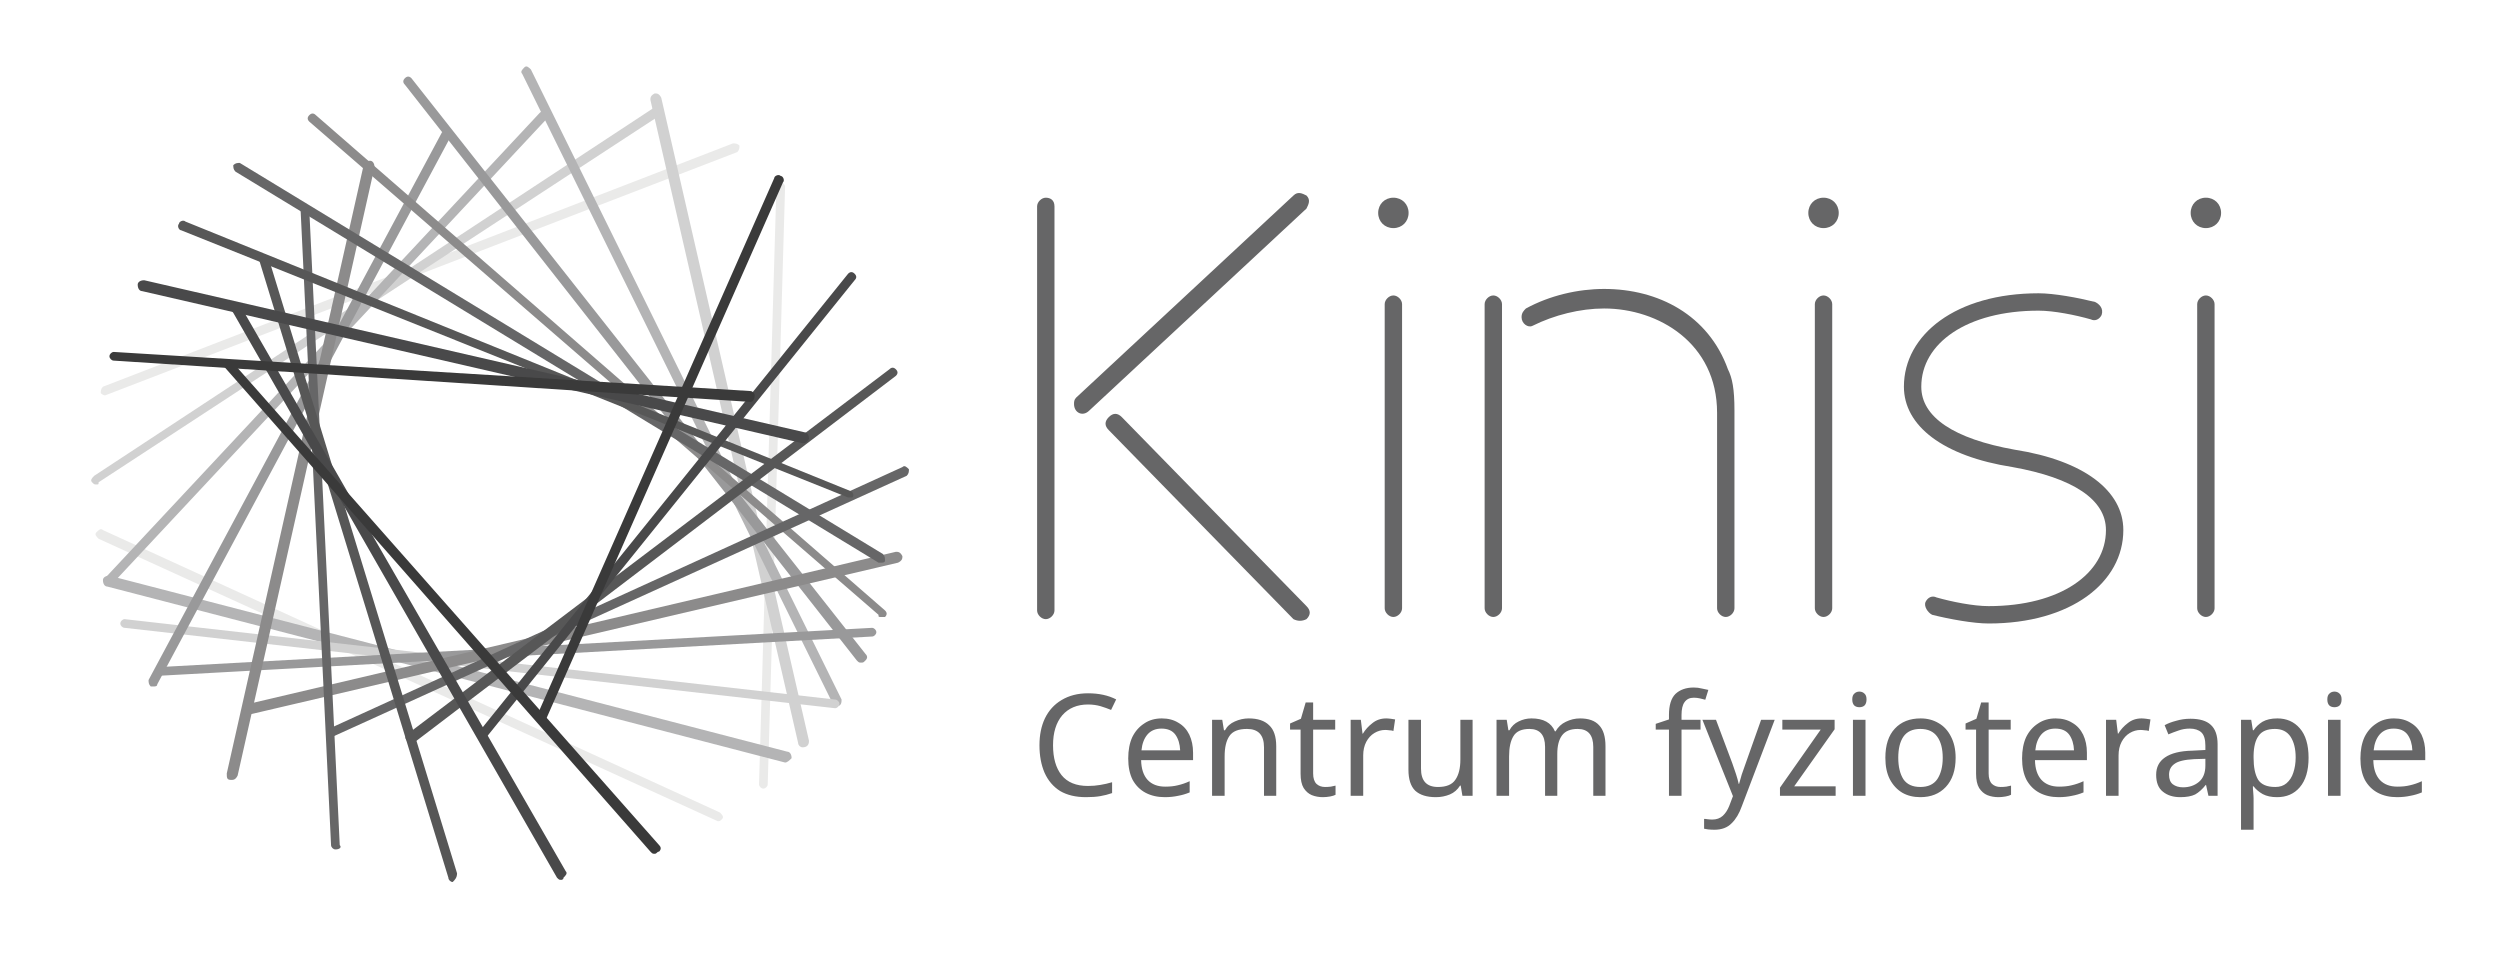
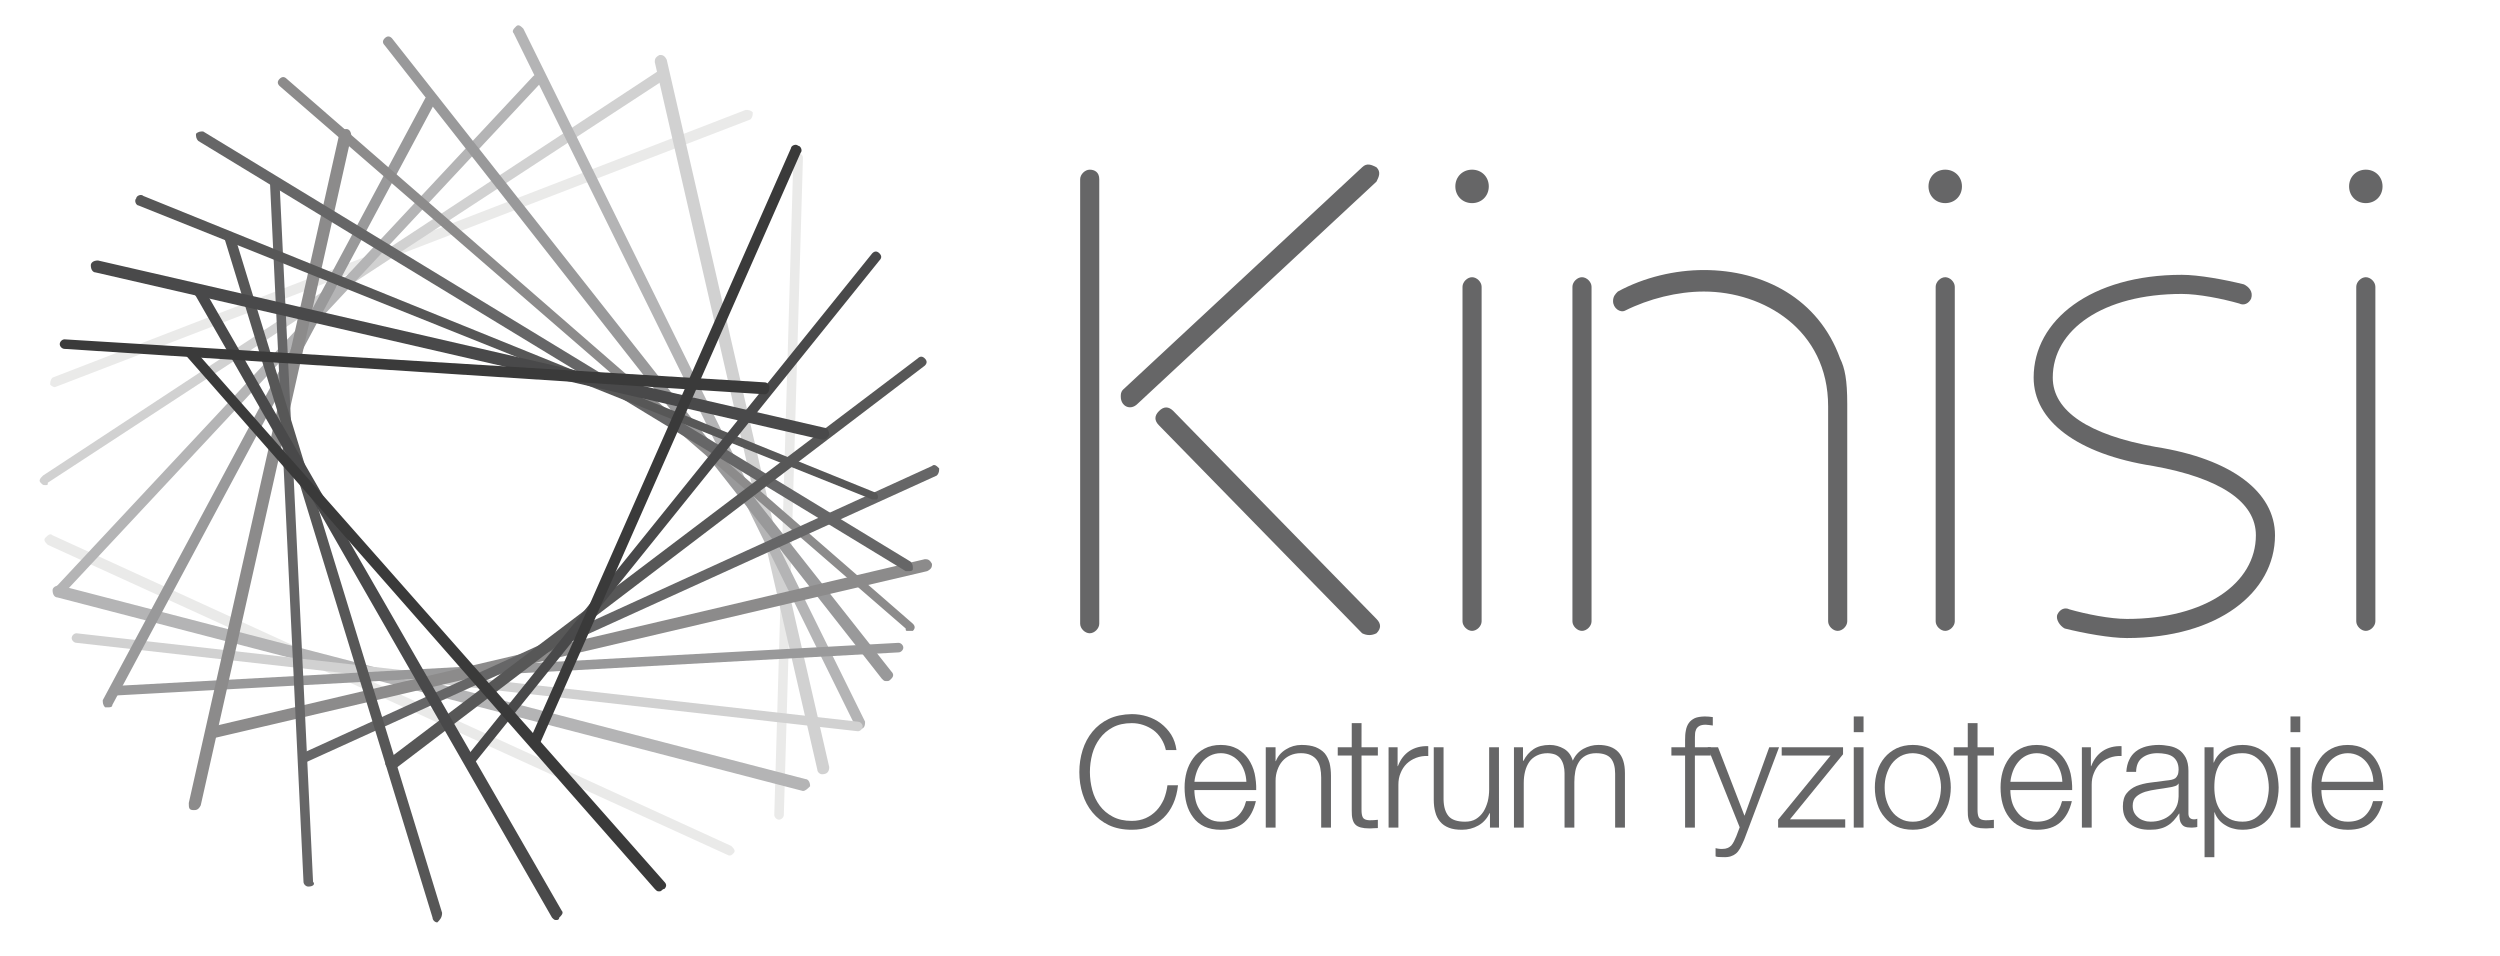
- <svg xmlns="http://www.w3.org/2000/svg" version="1.1" id="Layer_1" x="0px" y="0px" viewBox="35 21 78 44" width="170px" height="65px" style="enable-background:new 0 0 141.7 85;" xml:space="preserve">
+ <svg xmlns="http://www.w3.org/2000/svg" version="1.1" id="Layer_1" width="170px" height="65px" viewBox="19 23 104.615 40" preserveAspectRatio="xMidYMid meet">
  <style type="text/css">
	.st0{fill:#EAEAE9;}
	.st1{fill:#D1D1D1;}
	.st2{fill:#B4B4B5;}
	.st3{fill:#99999A;}
	.st4{fill:#8C8B8B;}
	.st5{fill:#666667;}
	.st6{fill:#575757;}
	.st7{fill:#49494A;}
	.st8{fill:#3A3A3A;}
- 	.st9{font-family:'HelveticaNeue-Thin';}
- 	.st10{font-size:6.514px;}
</style>
  <g>
    <path class="st0" d="M51.6,57.3C51.6,57.3,51.6,57.3,51.6,57.3c-0.1,0-0.2-0.1-0.2-0.2l0.8-27.5c0-0.1,0.1-0.2,0.2-0.2   c0.1,0,0.2,0.1,0.2,0.2l-0.8,27.5C51.8,57.2,51.7,57.3,51.6,57.3z" />
    <path class="st0" d="M21.3,39.2c-0.1,0-0.2-0.1-0.2-0.1c0-0.1,0-0.2,0.1-0.3l29-11.2c0.1,0,0.2,0,0.3,0.1c0,0.1,0,0.2-0.1,0.3   L21.3,39.2C21.4,39.2,21.4,39.2,21.3,39.2z" />
    <path class="st0" d="M49.5,58.8C49.4,58.8,49.4,58.8,49.5,58.8L21,45.8c-0.1-0.1-0.2-0.2-0.1-0.3c0.1-0.1,0.2-0.2,0.3-0.1l28.4,13   c0.1,0.1,0.2,0.2,0.1,0.3C49.6,58.8,49.6,58.8,49.5,58.8z" />
    <path class="st1" d="M53.4,55.4c-0.1,0-0.2-0.1-0.2-0.2l-6.8-29.6c0-0.1,0-0.2,0.2-0.3c0.1,0,0.2,0,0.3,0.2l6.8,29.6   C53.7,55.3,53.6,55.4,53.4,55.4C53.5,55.4,53.5,55.4,53.4,55.4z" />
    <path class="st1" d="M20.9,43.3c-0.1,0-0.1,0-0.2-0.1c-0.1-0.1,0-0.2,0.1-0.3L46.5,26c0.1-0.1,0.2,0,0.3,0.1c0.1,0.1,0,0.2-0.1,0.3   L21,43.2C21,43.3,21,43.3,20.9,43.3z" />
    <path class="st2" d="M52.6,56.1C52.6,56.1,52.6,56.1,52.6,56.1L21.4,48c-0.1,0-0.2-0.1-0.2-0.3c0-0.1,0.1-0.2,0.3-0.2l31.2,8.1   c0.1,0,0.2,0.1,0.2,0.3C52.8,56,52.7,56.1,52.6,56.1z" />
    <path class="st2" d="M55,53.5c-0.1,0-0.2,0-0.2-0.1l-14.3-29c-0.1-0.1,0-0.2,0.1-0.3c0.1-0.1,0.2,0,0.3,0.1l14.3,29   C55.2,53.3,55.2,53.5,55,53.5C55,53.5,55,53.5,55,53.5z" />
    <path class="st2" d="M21.5,47.9c-0.1,0-0.1,0-0.1-0.1c-0.1-0.1-0.1-0.2,0-0.3l19.9-21.3c0.1-0.1,0.2-0.1,0.3,0   c0.1,0.1,0.1,0.2,0,0.3L21.7,47.8C21.7,47.8,21.6,47.9,21.5,47.9z" />
    <path class="st1" d="M54.9,53.6C54.9,53.6,54.9,53.6,54.9,53.6l-32.7-3.7c-0.1,0-0.2-0.1-0.2-0.2c0-0.1,0.1-0.2,0.2-0.2l32.7,3.7   c0.1,0,0.2,0.1,0.2,0.2C55.1,53.5,55,53.6,54.9,53.6z" />
    <path class="st3" d="M56.1,51.5c-0.1,0-0.1,0-0.2-0.1L35.1,24.9c-0.1-0.1-0.1-0.2,0-0.3c0.1-0.1,0.2-0.1,0.3,0l20.9,26.5   c0.1,0.1,0.1,0.2,0,0.3C56.2,51.5,56.2,51.5,56.1,51.5z" />
    <path class="st3" d="M23.5,52.6c0,0-0.1,0-0.1,0c-0.1-0.1-0.1-0.2-0.1-0.3l13.5-25.2C36.9,27,37,27,37.1,27   c0.1,0.1,0.1,0.2,0.1,0.3L23.7,52.5C23.7,52.6,23.6,52.6,23.5,52.6z" />
    <path class="st3" d="M23.9,52.1c-0.1,0-0.2-0.1-0.2-0.2c0-0.1,0.1-0.2,0.2-0.2l32.7-1.8c0.1,0,0.2,0.1,0.2,0.2   c0,0.1-0.1,0.2-0.2,0.2L23.9,52.1C23.9,52.1,23.9,52.1,23.9,52.1z" />
    <path class="st4" d="M57,49.4c-0.1,0-0.1,0-0.1-0.1L30.7,26.6c-0.1-0.1-0.1-0.2,0-0.3c0.1-0.1,0.2-0.1,0.3,0l26.2,22.8   c0.1,0.1,0.1,0.2,0,0.3C57.1,49.4,57.1,49.4,57,49.4z" />
    <path class="st4" d="M27.1,56.9C27.1,56.9,27.1,56.9,27.1,56.9c-0.2,0-0.2-0.1-0.2-0.3l6.3-28c0-0.1,0.1-0.2,0.3-0.2   c0.1,0,0.2,0.1,0.2,0.3l-6.3,28C27.3,56.9,27.2,56.9,27.1,56.9z" />
    <path class="st4" d="M27.9,53.9c-0.1,0-0.2-0.1-0.2-0.2c0-0.1,0-0.2,0.2-0.3l29.8-7c0.1,0,0.2,0,0.3,0.2c0,0.1,0,0.2-0.2,0.3   L27.9,53.9C28,53.9,27.9,53.9,27.9,53.9z" />
    <path class="st5" d="M57,46.9c0,0-0.1,0-0.1,0l-29.6-18c-0.1-0.1-0.1-0.2-0.1-0.3c0.1-0.1,0.2-0.1,0.3-0.1l29.6,18   c0.1,0.1,0.1,0.2,0.1,0.3C57.2,46.9,57.1,46.9,57,46.9z" />
    <path class="st5" d="M31.9,60.1c-0.1,0-0.2-0.1-0.2-0.2l-1.4-29.2c0-0.1,0.1-0.2,0.2-0.2c0.1,0,0.2,0.1,0.2,0.2l1.4,29.2   C32.2,60,32.1,60.1,31.9,60.1C31.9,60.1,31.9,60.1,31.9,60.1z" />
    <path class="st5" d="M31.8,54.9c-0.1,0-0.2,0-0.2-0.1c0-0.1,0-0.2,0.1-0.3l26.3-12c0.1-0.1,0.2,0,0.3,0.1c0,0.1,0,0.2-0.1,0.3   L31.8,54.9C31.9,54.9,31.8,54.9,31.8,54.9z" />
    <path class="st6" d="M55.5,43.9C55.4,43.9,55.4,43.9,55.5,43.9L24.8,31.6c-0.1,0-0.2-0.2-0.1-0.3c0-0.1,0.2-0.2,0.3-0.1l30.6,12.4   c0.1,0,0.2,0.2,0.1,0.3C55.6,43.9,55.6,43.9,55.5,43.9z" />
    <path class="st6" d="M37.3,61.6c-0.1,0-0.2-0.1-0.2-0.2L28.4,33c0-0.1,0-0.2,0.1-0.3c0.1,0,0.2,0,0.3,0.1l8.7,28.4   C37.5,61.4,37.4,61.5,37.3,61.6C37.3,61.5,37.3,61.6,37.3,61.6z" />
    <path class="st6" d="M35.4,55.2c-0.1,0-0.1,0-0.2-0.1c-0.1-0.1-0.1-0.2,0-0.3L57.4,38c0.1-0.1,0.2-0.1,0.3,0c0.1,0.1,0.1,0.2,0,0.3   L35.5,55.2C35.5,55.2,35.5,55.2,35.4,55.2z" />
    <path class="st7" d="M53.4,41.4C53.4,41.4,53.4,41.4,53.4,41.4l-30.4-7c-0.1,0-0.2-0.1-0.2-0.3c0-0.1,0.1-0.2,0.3-0.2l30.4,7   c0.1,0,0.2,0.1,0.2,0.3C53.6,41.4,53.5,41.4,53.4,41.4z" />
    <path class="st7" d="M42.3,61.5c-0.1,0-0.1,0-0.2-0.1L27.2,35.4c-0.1-0.1,0-0.2,0.1-0.3c0.1-0.1,0.2,0,0.3,0.1l14.9,25.9   c0.1,0.1,0,0.2-0.1,0.3C42.4,61.5,42.3,61.5,42.3,61.5z" />
    <path class="st7" d="M38.6,55c0,0-0.1,0-0.1,0c-0.1-0.1-0.1-0.2,0-0.3l17-21.1c0.1-0.1,0.2-0.1,0.3,0c0.1,0.1,0.1,0.2,0,0.3   l-17,21.1C38.8,54.9,38.7,55,38.6,55z" />
    <path class="st8" d="M51,39.5C51,39.5,51,39.5,51,39.5l-29.3-1.9c-0.1,0-0.2-0.1-0.2-0.2c0-0.1,0.1-0.2,0.2-0.2L51,39   c0.1,0,0.2,0.1,0.2,0.2C51.2,39.4,51.1,39.5,51,39.5z" />
    <path class="st8" d="M46.6,60.3c-0.1,0-0.1,0-0.2-0.1L26.8,37.9c-0.1-0.1-0.1-0.2,0-0.3c0.1-0.1,0.2-0.1,0.3,0l19.7,22.3   c0.1,0.1,0.1,0.2,0,0.3C46.7,60.2,46.7,60.3,46.6,60.3z" />
    <path class="st8" d="M41.4,54.2C41.3,54.2,41.3,54.2,41.4,54.2c-0.2-0.1-0.2-0.2-0.2-0.3l10.9-24.7c0-0.1,0.2-0.2,0.3-0.1   c0.1,0,0.2,0.2,0.1,0.3L41.6,54.1C41.5,54.2,41.4,54.2,41.4,54.2z" />
  </g>
  <g>
    <g>
      <g>
        <path class="st5" d="M65,30.5v18.6c0,0.2-0.2,0.4-0.4,0.4l0,0c-0.2,0-0.4-0.2-0.4-0.4V30.5c0-0.2,0.2-0.4,0.4-0.4l0,0     C64.8,30.1,65,30.2,65,30.5z M65.9,39.6L65.9,39.6c0-0.1,0-0.2,0.1-0.3L76,30c0.2-0.2,0.4-0.1,0.6,0v0c0.2,0.2,0.1,0.4,0,0.6     l-10,9.3C66.3,40.2,65.9,40,65.9,39.6z M68.1,40.2l8.5,8.7c0.2,0.2,0.2,0.4,0,0.6l0,0c-0.2,0.1-0.4,0.1-0.6,0l-8.5-8.7     c-0.2-0.2-0.2-0.4,0-0.6l0,0C67.7,40,67.9,40,68.1,40.2z" />
      </g>
      <path class="st5" d="M80.6,30.1L80.6,30.1c0.4,0,0.7,0.3,0.7,0.7v0c0,0.4-0.3,0.7-0.7,0.7l0,0c-0.4,0-0.7-0.3-0.7-0.7v0    C79.9,30.4,80.2,30.1,80.6,30.1z M81,35v14c0,0.2-0.2,0.4-0.4,0.4l0,0c-0.2,0-0.4-0.2-0.4-0.4V35c0-0.2,0.2-0.4,0.4-0.4l0,0    C80.8,34.6,81,34.8,81,35z" />
      <g>
        <path class="st5" d="M85.6,35v14c0,0.2-0.2,0.4-0.4,0.4h0c-0.2,0-0.4-0.2-0.4-0.4V35c0-0.2,0.2-0.4,0.4-0.4h0     C85.4,34.6,85.6,34.8,85.6,35z M86.5,35.6L86.5,35.6c0-0.2,0.1-0.3,0.2-0.4c1.1-0.6,2.4-0.9,3.6-0.9c2.5,0,4.8,1.2,5.7,3.7     c0.2,0.4,0.3,0.9,0.3,1.9v9.1c0,0.2-0.2,0.4-0.4,0.4h0c-0.2,0-0.4-0.2-0.4-0.4V40c0-3.2-2.7-4.8-5.2-4.8c-1.1,0-2.3,0.3-3.3,0.8     C86.8,36.1,86.5,35.9,86.5,35.6z" />
      </g>
      <g>
        <path class="st5" d="M100.4,30.1L100.4,30.1c0.4,0,0.7,0.3,0.7,0.7v0c0,0.4-0.3,0.7-0.7,0.7h0c-0.4,0-0.7-0.3-0.7-0.7v0     C99.7,30.4,100,30.1,100.4,30.1z M100.8,35v14c0,0.2-0.2,0.4-0.4,0.4l0,0c-0.2,0-0.4-0.2-0.4-0.4V35c0-0.2,0.2-0.4,0.4-0.4l0,0     C100.6,34.6,100.8,34.8,100.8,35z" />
      </g>
      <g>
        <path class="st5" d="M105.1,48.7c0.1-0.2,0.3-0.3,0.5-0.2c0.7,0.2,1.7,0.4,2.4,0.4c3.3,0,5.4-1.5,5.4-3.5c0-1.4-1.5-2.4-4.3-2.9     c-3.2-0.5-5-1.9-5-3.7c0-2.4,2.4-4.3,6.2-4.3c0.7,0,1.8,0.2,2.6,0.4c0.2,0.1,0.4,0.3,0.3,0.6l0,0c-0.1,0.2-0.3,0.3-0.5,0.2     c-0.7-0.2-1.7-0.4-2.4-0.4c-3.3,0-5.4,1.5-5.4,3.5c0,1.4,1.5,2.4,4.3,2.9c3.2,0.5,5,1.9,5,3.7c0,2.4-2.4,4.3-6.2,4.3     c-0.7,0-1.8-0.2-2.6-0.4C105.2,49.2,105,48.9,105.1,48.7L105.1,48.7z" />
      </g>
      <g>
        <path class="st5" d="M118,30.1L118,30.1c0.4,0,0.7,0.3,0.7,0.7v0c0,0.4-0.3,0.7-0.7,0.7l0,0c-0.4,0-0.7-0.3-0.7-0.7v0     C117.3,30.4,117.6,30.1,118,30.1z M118.4,35v14c0,0.2-0.2,0.4-0.4,0.4h0c-0.2,0-0.4-0.2-0.4-0.4V35c0-0.2,0.2-0.4,0.4-0.4h0     C118.2,34.6,118.4,34.8,118.4,35z" />
      </g>
    </g>
-     <text transform="matrix(1 0 0 1 63.9181 57.6315)" class="st5 st9 st10">Centrum fyzioterapie</text>
+     <g class="st5" transform="translate(63.9181,57.6315)" aria-label="Centrum fyzioterapie">
+       <path class="st5" d="M 3.869,-3.244 C 3.83,-3.42 3.765,-3.576 3.674,-3.72 3.583,-3.863 3.479,-3.98 3.348,-4.078 3.218,-4.169 3.081,-4.241 2.925,-4.293 2.769,-4.345 2.612,-4.371 2.443,-4.371 c -0.313,0 -0.573,0.059 -0.795,0.176 -0.221,0.117 -0.404,0.274 -0.547,0.469 -0.143,0.195 -0.248,0.41 -0.313,0.651 -0.065,0.248 -0.098,0.495 -0.098,0.749 0,0.254 0.033,0.502 0.098,0.749 0.065,0.248 0.169,0.463 0.313,0.658 0.143,0.195 0.326,0.345 0.547,0.463 0.221,0.117 0.482,0.176 0.795,0.176 0.215,0 0.41,-0.039 0.586,-0.117 0.169,-0.078 0.319,-0.182 0.449,-0.319 C 3.602,-0.847 3.7,-1.003 3.785,-1.186 3.856,-1.368 3.908,-1.563 3.935,-1.772 H 4.377 C 4.345,-1.485 4.28,-1.225 4.176,-0.997 4.071,-0.762 3.935,-0.567 3.772,-0.41 3.602,-0.248 3.407,-0.124 3.185,-0.039 2.964,0.052 2.716,0.091 2.443,0.091 c -0.365,0 -0.69,-0.065 -0.964,-0.195 C 1.205,-0.235 0.977,-0.417 0.795,-0.638 0.612,-0.86 0.476,-1.114 0.384,-1.407 0.293,-1.694 0.248,-2 0.248,-2.326 c 0,-0.319 0.046,-0.625 0.137,-0.918 0.091,-0.287 0.228,-0.547 0.41,-0.769 0.182,-0.221 0.41,-0.404 0.684,-0.534 0.274,-0.13 0.599,-0.195 0.964,-0.202 0.221,0 0.436,0.033 0.645,0.098 0.208,0.065 0.404,0.163 0.573,0.293 0.169,0.13 0.313,0.287 0.43,0.469 0.117,0.189 0.189,0.404 0.221,0.645 z" />
+       <path class="st5" d="M 7.238,-1.915 C 7.231,-2.071 7.205,-2.221 7.153,-2.365 7.101,-2.508 7.036,-2.632 6.945,-2.742 6.854,-2.853 6.743,-2.944 6.612,-3.01 6.482,-3.075 6.332,-3.114 6.17,-3.114 c -0.169,0 -0.319,0.039 -0.449,0.104 -0.13,0.065 -0.241,0.156 -0.332,0.267 -0.091,0.111 -0.169,0.241 -0.221,0.384 -0.052,0.143 -0.091,0.293 -0.104,0.443 z m -2.176,0.345 c 0,0.15 0.02,0.306 0.059,0.463 0.039,0.156 0.111,0.3 0.202,0.423 0.091,0.13 0.202,0.235 0.345,0.313 0.137,0.085 0.306,0.124 0.502,0.124 0.3,0 0.534,-0.078 0.704,-0.235 0.169,-0.156 0.287,-0.365 0.352,-0.625 h 0.41 c -0.091,0.384 -0.248,0.677 -0.482,0.886 -0.235,0.208 -0.56,0.313 -0.984,0.313 -0.267,0 -0.495,-0.046 -0.69,-0.137 C 5.284,-0.137 5.127,-0.267 5.01,-0.43 4.886,-0.593 4.795,-0.782 4.736,-0.997 4.678,-1.212 4.652,-1.44 4.652,-1.681 c 0,-0.221 0.026,-0.436 0.085,-0.651 0.059,-0.208 0.15,-0.397 0.274,-0.567 0.117,-0.169 0.274,-0.3 0.469,-0.404 0.195,-0.104 0.423,-0.156 0.69,-0.156 0.267,0 0.495,0.059 0.69,0.163 0.189,0.111 0.345,0.254 0.463,0.43 0.117,0.176 0.208,0.378 0.261,0.606 0.046,0.228 0.072,0.456 0.065,0.69 z" />
+       <path class="st5" d="m 8.049,-3.361 h 0.41 v 0.58 h 0.013 c 0.078,-0.202 0.215,-0.365 0.417,-0.489 0.195,-0.124 0.417,-0.189 0.658,-0.189 0.235,0 0.43,0.033 0.586,0.091 0.156,0.065 0.287,0.15 0.384,0.261 0.091,0.111 0.156,0.248 0.202,0.404 0.039,0.163 0.059,0.345 0.059,0.541 V 0 h -0.41 v -2.098 c 0,-0.143 -0.013,-0.274 -0.039,-0.397 -0.026,-0.124 -0.072,-0.235 -0.137,-0.326 -0.065,-0.091 -0.156,-0.163 -0.267,-0.215 -0.111,-0.052 -0.248,-0.078 -0.41,-0.078 -0.169,0 -0.313,0.033 -0.443,0.091 -0.13,0.059 -0.235,0.137 -0.326,0.241 -0.091,0.104 -0.156,0.221 -0.208,0.365 -0.052,0.143 -0.078,0.293 -0.078,0.456 V 0 H 8.049 Z" />
+       <path class="st5" d="m 12.056,-3.361 h 0.684 v 0.345 H 12.056 v 2.267 c 0,0.137 0.013,0.241 0.052,0.319 0.039,0.078 0.13,0.117 0.28,0.124 0.117,0 0.235,-0.007 0.352,-0.02 V 0.02 c -0.065,0 -0.124,0.007 -0.182,0.007 -0.065,0.007 -0.124,0.007 -0.182,0.007 -0.274,0 -0.469,-0.052 -0.573,-0.156 -0.111,-0.104 -0.163,-0.306 -0.156,-0.593 V -3.016 h -0.586 v -0.345 h 0.586 v -1.01 h 0.41 z" />
+       <path class="st5" d="m 13.188,-3.361 h 0.378 v 0.788 h 0.013 c 0.104,-0.274 0.261,-0.482 0.482,-0.632 0.221,-0.143 0.482,-0.215 0.788,-0.202 v 0.41 c -0.189,-0.007 -0.358,0.02 -0.508,0.078 -0.156,0.059 -0.287,0.143 -0.397,0.248 -0.111,0.111 -0.195,0.241 -0.254,0.391 -0.065,0.15 -0.091,0.313 -0.091,0.489 V 0 h -0.41 z" />
+       <path class="st5" d="m 17.809,0 h -0.378 v -0.606 h -0.013 c -0.111,0.228 -0.267,0.404 -0.476,0.521 -0.208,0.117 -0.436,0.176 -0.684,0.176 -0.215,0 -0.397,-0.026 -0.547,-0.085 -0.15,-0.059 -0.274,-0.143 -0.365,-0.254 -0.091,-0.104 -0.163,-0.241 -0.202,-0.397 -0.046,-0.156 -0.065,-0.332 -0.065,-0.534 v -2.182 h 0.41 v 2.189 c 0.006,0.306 0.078,0.534 0.208,0.69 0.13,0.156 0.365,0.235 0.69,0.235 0.176,0 0.326,-0.033 0.456,-0.111 0.124,-0.078 0.228,-0.176 0.313,-0.306 0.078,-0.124 0.137,-0.267 0.182,-0.43 0.039,-0.163 0.059,-0.332 0.059,-0.502 v -1.765 h 0.41 z" />
+       <path class="st5" d="m 18.435,-3.361 h 0.378 v 0.567 h 0.02 c 0.104,-0.208 0.248,-0.371 0.423,-0.489 0.176,-0.117 0.404,-0.176 0.677,-0.176 0.221,0 0.417,0.059 0.599,0.163 0.182,0.111 0.3,0.274 0.365,0.495 0.098,-0.221 0.248,-0.384 0.443,-0.495 0.195,-0.104 0.404,-0.163 0.625,-0.163 0.743,0 1.114,0.397 1.114,1.179 V 0 h -0.41 v -2.26 c 0,-0.274 -0.059,-0.489 -0.176,-0.632 -0.117,-0.143 -0.326,-0.221 -0.619,-0.221 -0.182,0 -0.326,0.039 -0.443,0.104 -0.117,0.065 -0.215,0.156 -0.28,0.267 -0.072,0.117 -0.124,0.248 -0.15,0.391 -0.026,0.143 -0.039,0.293 -0.039,0.449 V 0 h -0.41 v -2.28 c 0,-0.111 -0.013,-0.215 -0.039,-0.319 -0.026,-0.104 -0.065,-0.189 -0.117,-0.267 -0.052,-0.078 -0.124,-0.137 -0.215,-0.182 -0.091,-0.039 -0.202,-0.059 -0.332,-0.065 -0.176,0 -0.326,0.033 -0.456,0.098 -0.13,0.065 -0.235,0.15 -0.313,0.261 -0.078,0.111 -0.137,0.241 -0.176,0.391 -0.039,0.15 -0.059,0.313 -0.059,0.489 V 0 h -0.41 z" />
+       <path class="st5" d="M 26.671,-3.016 H 26.006 V 0 h -0.41 v -3.016 h -0.573 v -0.345 h 0.573 v -0.306 c 0,-0.143 0.006,-0.274 0.033,-0.397 0.02,-0.117 0.059,-0.221 0.124,-0.313 0.059,-0.085 0.143,-0.15 0.248,-0.202 0.104,-0.046 0.241,-0.065 0.41,-0.072 0.059,0 0.117,0.007 0.169,0.007 0.052,0.007 0.111,0.013 0.176,0.02 v 0.352 c -0.059,-0.007 -0.111,-0.013 -0.156,-0.02 -0.052,-0.007 -0.098,-0.013 -0.143,-0.013 -0.117,0 -0.202,0.02 -0.261,0.052 -0.065,0.039 -0.111,0.085 -0.137,0.143 -0.026,0.059 -0.046,0.124 -0.046,0.202 -0.006,0.078 -0.006,0.163 -0.006,0.254 v 0.293 h 0.664 z" />
+       <path class="st5" d="m 26.539,-3.361 h 0.436 l 1.107,2.866 1.036,-2.866 h 0.41 l -1.459,3.869 c -0.065,0.143 -0.117,0.267 -0.169,0.358 -0.052,0.091 -0.111,0.169 -0.176,0.221 -0.065,0.052 -0.137,0.091 -0.221,0.117 -0.085,0.026 -0.189,0.039 -0.319,0.033 -0.085,0 -0.15,-0.007 -0.195,-0.007 -0.046,0 -0.085,-0.013 -0.117,-0.026 V 0.86 c 0.046,0.013 0.091,0.02 0.137,0.026 0.046,0.007 0.091,0.007 0.143,0.007 0.091,0 0.163,-0.013 0.221,-0.039 0.059,-0.026 0.111,-0.059 0.156,-0.104 0.039,-0.046 0.078,-0.104 0.111,-0.169 0.026,-0.065 0.059,-0.137 0.098,-0.215 l 0.143,-0.378 z" />
+       <path class="st5" d="m 29.984,-0.345 h 2.313 V 0 H 29.489 V -0.332 L 31.684,-3.016 H 29.639 v -0.345 h 2.567 v 0.293 z" />
+       <path class="st5" d="m 32.654,-4.651 h 0.41 v 0.658 h -0.41 z m 0,1.29 h 0.41 V 0 h -0.41 z" />
+       <path class="st5" d="m 35.126,-3.114 c -0.195,0 -0.371,0.046 -0.515,0.124 -0.15,0.085 -0.274,0.195 -0.371,0.326 -0.098,0.137 -0.169,0.293 -0.221,0.463 -0.052,0.169 -0.072,0.345 -0.072,0.521 0,0.182 0.02,0.358 0.072,0.528 0.052,0.169 0.124,0.326 0.221,0.456 0.098,0.137 0.221,0.248 0.371,0.326 0.143,0.085 0.319,0.124 0.515,0.124 0.195,0 0.365,-0.039 0.515,-0.124 0.143,-0.078 0.267,-0.189 0.365,-0.326 0.098,-0.13 0.169,-0.287 0.221,-0.456 0.052,-0.169 0.072,-0.345 0.078,-0.528 0,-0.176 -0.026,-0.352 -0.078,-0.521 -0.052,-0.169 -0.124,-0.326 -0.221,-0.463 -0.098,-0.13 -0.221,-0.241 -0.365,-0.326 -0.15,-0.078 -0.319,-0.117 -0.515,-0.124 z m 0,-0.345 c 0.254,0 0.482,0.052 0.677,0.143 0.195,0.098 0.365,0.228 0.502,0.384 0.13,0.163 0.235,0.352 0.306,0.567 0.065,0.215 0.104,0.443 0.104,0.684 0,0.248 -0.039,0.476 -0.104,0.69 -0.072,0.215 -0.176,0.404 -0.306,0.56 -0.137,0.163 -0.306,0.293 -0.502,0.384 -0.195,0.091 -0.423,0.137 -0.677,0.137 -0.261,0 -0.489,-0.046 -0.684,-0.137 -0.195,-0.091 -0.365,-0.221 -0.495,-0.384 -0.137,-0.156 -0.241,-0.345 -0.306,-0.56 -0.072,-0.215 -0.104,-0.443 -0.104,-0.69 0,-0.241 0.033,-0.469 0.104,-0.684 0.065,-0.215 0.169,-0.404 0.306,-0.567 0.13,-0.156 0.3,-0.287 0.495,-0.384 0.195,-0.091 0.423,-0.143 0.684,-0.143 z" />
+       <path class="st5" d="m 37.834,-3.361 h 0.684 v 0.345 h -0.684 v 2.267 c 0,0.137 0.013,0.241 0.052,0.319 0.039,0.078 0.13,0.117 0.28,0.124 0.117,0 0.235,-0.007 0.352,-0.02 V 0.02 c -0.065,0 -0.124,0.007 -0.182,0.007 -0.065,0.007 -0.124,0.007 -0.182,0.007 -0.274,0 -0.469,-0.052 -0.573,-0.156 -0.111,-0.104 -0.163,-0.306 -0.156,-0.593 V -3.016 h -0.586 v -0.345 h 0.586 v -1.01 h 0.41 z" />
+       <path class="st5" d="m 41.383,-1.915 c -0.006,-0.156 -0.033,-0.306 -0.085,-0.449 -0.052,-0.143 -0.117,-0.267 -0.208,-0.378 -0.091,-0.111 -0.202,-0.202 -0.332,-0.267 -0.13,-0.065 -0.28,-0.104 -0.443,-0.104 -0.169,0 -0.319,0.039 -0.449,0.104 -0.13,0.065 -0.241,0.156 -0.332,0.267 -0.091,0.111 -0.169,0.241 -0.221,0.384 -0.052,0.143 -0.091,0.293 -0.104,0.443 z m -2.176,0.345 c 0,0.15 0.02,0.306 0.059,0.463 0.039,0.156 0.111,0.3 0.202,0.423 0.091,0.13 0.202,0.235 0.345,0.313 0.137,0.085 0.306,0.124 0.502,0.124 0.3,0 0.534,-0.078 0.704,-0.235 0.169,-0.156 0.287,-0.365 0.352,-0.625 h 0.41 c -0.091,0.384 -0.248,0.677 -0.482,0.886 -0.235,0.208 -0.56,0.313 -0.984,0.313 -0.267,0 -0.495,-0.046 -0.69,-0.137 -0.195,-0.091 -0.352,-0.221 -0.469,-0.384 -0.124,-0.163 -0.215,-0.352 -0.274,-0.567 -0.059,-0.215 -0.085,-0.443 -0.085,-0.684 0,-0.221 0.026,-0.436 0.085,-0.651 0.059,-0.208 0.15,-0.397 0.274,-0.567 0.117,-0.169 0.274,-0.3 0.469,-0.404 0.195,-0.104 0.423,-0.156 0.69,-0.156 0.267,0 0.495,0.059 0.69,0.163 0.189,0.111 0.345,0.254 0.463,0.43 0.117,0.176 0.208,0.378 0.261,0.606 0.046,0.228 0.072,0.456 0.065,0.69 z" />
+       <path class="st5" d="m 42.2,-3.361 h 0.378 v 0.788 h 0.013 c 0.104,-0.274 0.261,-0.482 0.482,-0.632 0.221,-0.143 0.482,-0.215 0.788,-0.202 v 0.41 c -0.189,-0.007 -0.358,0.02 -0.508,0.078 -0.156,0.059 -0.287,0.143 -0.397,0.248 -0.111,0.111 -0.195,0.241 -0.254,0.391 -0.065,0.15 -0.091,0.313 -0.091,0.489 V 0 h -0.41 z" />
+       <path class="st5" d="m 44.06,-2.332 c 0.013,-0.195 0.052,-0.365 0.124,-0.508 0.065,-0.143 0.163,-0.261 0.28,-0.352 0.117,-0.091 0.261,-0.156 0.423,-0.202 0.156,-0.039 0.339,-0.065 0.534,-0.065 0.143,0 0.293,0.02 0.443,0.046 0.143,0.026 0.28,0.078 0.397,0.156 0.117,0.078 0.208,0.189 0.287,0.332 0.072,0.143 0.111,0.326 0.111,0.547 v 1.785 c 0,0.169 0.078,0.248 0.241,0.248 0.046,0 0.091,-0.007 0.13,-0.026 v 0.345 c -0.052,0.013 -0.091,0.02 -0.13,0.02 C 46.861,0 46.815,0 46.763,0 c -0.104,0 -0.189,-0.013 -0.254,-0.039 -0.065,-0.026 -0.111,-0.072 -0.143,-0.124 -0.039,-0.052 -0.059,-0.111 -0.072,-0.182 -0.013,-0.072 -0.013,-0.15 -0.013,-0.241 h -0.013 c -0.078,0.111 -0.15,0.208 -0.228,0.293 -0.078,0.085 -0.163,0.156 -0.254,0.208 -0.091,0.059 -0.202,0.104 -0.319,0.13 -0.117,0.033 -0.261,0.046 -0.423,0.046 -0.156,0 -0.306,-0.013 -0.443,-0.052 C 44.463,0 44.346,-0.059 44.242,-0.137 c -0.104,-0.078 -0.182,-0.182 -0.241,-0.306 -0.059,-0.124 -0.085,-0.274 -0.085,-0.443 0,-0.235 0.052,-0.417 0.156,-0.547 0.104,-0.13 0.241,-0.235 0.41,-0.306 0.169,-0.065 0.365,-0.117 0.58,-0.143 0.215,-0.026 0.436,-0.059 0.658,-0.085 0.085,-0.007 0.163,-0.02 0.228,-0.033 0.059,-0.013 0.117,-0.033 0.163,-0.065 0.039,-0.033 0.072,-0.078 0.098,-0.137 0.026,-0.052 0.033,-0.13 0.039,-0.221 0,-0.137 -0.026,-0.248 -0.072,-0.339 -0.046,-0.091 -0.111,-0.163 -0.189,-0.215 -0.078,-0.052 -0.176,-0.085 -0.28,-0.104 -0.104,-0.02 -0.221,-0.033 -0.339,-0.033 -0.261,0 -0.476,0.065 -0.638,0.189 -0.169,0.124 -0.254,0.319 -0.261,0.593 z m 2.189,0.495 h -0.013 c -0.026,0.052 -0.078,0.085 -0.15,0.104 -0.078,0.026 -0.143,0.039 -0.195,0.046 -0.176,0.033 -0.358,0.059 -0.541,0.085 -0.182,0.026 -0.352,0.059 -0.502,0.104 -0.156,0.052 -0.28,0.117 -0.378,0.208 -0.098,0.091 -0.143,0.215 -0.143,0.378 0,0.104 0.02,0.202 0.059,0.28 0.039,0.078 0.098,0.15 0.169,0.208 0.065,0.059 0.15,0.104 0.241,0.13 0.091,0.033 0.182,0.046 0.28,0.046 0.156,0 0.306,-0.02 0.449,-0.072 0.143,-0.046 0.267,-0.117 0.371,-0.208 0.104,-0.091 0.189,-0.202 0.254,-0.332 0.065,-0.13 0.091,-0.274 0.098,-0.443 z" />
+       <path class="st5" d="m 47.333,-3.361 h 0.378 v 0.638 h 0.013 c 0.091,-0.235 0.248,-0.41 0.463,-0.541 0.215,-0.13 0.463,-0.195 0.736,-0.195 0.254,0 0.476,0.052 0.664,0.143 0.189,0.098 0.345,0.228 0.476,0.391 0.124,0.163 0.215,0.352 0.28,0.567 0.059,0.215 0.085,0.443 0.091,0.677 0,0.241 -0.033,0.469 -0.091,0.684 -0.065,0.215 -0.156,0.404 -0.28,0.567 -0.13,0.163 -0.287,0.293 -0.476,0.384 -0.189,0.091 -0.41,0.137 -0.664,0.137 -0.124,0 -0.248,-0.013 -0.365,-0.046 -0.124,-0.026 -0.235,-0.072 -0.339,-0.137 -0.104,-0.059 -0.202,-0.137 -0.28,-0.228 -0.078,-0.091 -0.143,-0.195 -0.182,-0.319 h -0.013 V 1.238 h -0.41 z m 2.69,1.681 c 0,-0.169 -0.026,-0.345 -0.065,-0.515 -0.039,-0.169 -0.104,-0.326 -0.195,-0.463 -0.091,-0.13 -0.202,-0.241 -0.339,-0.326 -0.143,-0.085 -0.306,-0.13 -0.502,-0.13 -0.228,0 -0.417,0.039 -0.567,0.117 -0.156,0.078 -0.274,0.182 -0.365,0.313 -0.091,0.13 -0.156,0.287 -0.195,0.456 -0.039,0.176 -0.052,0.358 -0.052,0.547 0,0.176 0.02,0.352 0.059,0.521 0.039,0.169 0.111,0.326 0.202,0.456 0.091,0.137 0.215,0.248 0.365,0.332 0.15,0.085 0.332,0.124 0.554,0.124 0.195,0 0.358,-0.039 0.502,-0.124 0.137,-0.085 0.248,-0.195 0.339,-0.332 0.091,-0.13 0.156,-0.287 0.195,-0.456 0.039,-0.169 0.065,-0.345 0.065,-0.521 z" />
+       <path class="st5" d="m 50.93,-4.651 h 0.41 v 0.658 h -0.41 z m 0,1.29 h 0.41 V 0 h -0.41 z" />
+       <path class="st5" d="m 54.399,-1.915 c -0.006,-0.156 -0.033,-0.306 -0.085,-0.449 -0.052,-0.143 -0.117,-0.267 -0.208,-0.378 -0.091,-0.111 -0.202,-0.202 -0.332,-0.267 -0.13,-0.065 -0.28,-0.104 -0.443,-0.104 -0.169,0 -0.319,0.039 -0.449,0.104 -0.13,0.065 -0.241,0.156 -0.332,0.267 -0.091,0.111 -0.169,0.241 -0.221,0.384 -0.052,0.143 -0.091,0.293 -0.104,0.443 z m -2.176,0.345 c 0,0.15 0.02,0.306 0.059,0.463 0.039,0.156 0.111,0.3 0.202,0.423 0.091,0.13 0.202,0.235 0.345,0.313 0.137,0.085 0.306,0.124 0.502,0.124 0.3,0 0.534,-0.078 0.704,-0.235 0.169,-0.156 0.287,-0.365 0.352,-0.625 h 0.41 c -0.091,0.384 -0.248,0.677 -0.482,0.886 -0.235,0.208 -0.56,0.313 -0.984,0.313 -0.267,0 -0.495,-0.046 -0.69,-0.137 -0.195,-0.091 -0.352,-0.221 -0.469,-0.384 -0.124,-0.163 -0.215,-0.352 -0.274,-0.567 -0.059,-0.215 -0.085,-0.443 -0.085,-0.684 0,-0.221 0.026,-0.436 0.085,-0.651 0.059,-0.208 0.15,-0.397 0.274,-0.567 0.117,-0.169 0.274,-0.3 0.469,-0.404 0.195,-0.104 0.423,-0.156 0.69,-0.156 0.267,0 0.495,0.059 0.69,0.163 0.189,0.111 0.345,0.254 0.463,0.43 0.117,0.176 0.208,0.378 0.261,0.606 0.046,0.228 0.072,0.456 0.065,0.69 z" />
+     </g>
  </g>
</svg>
